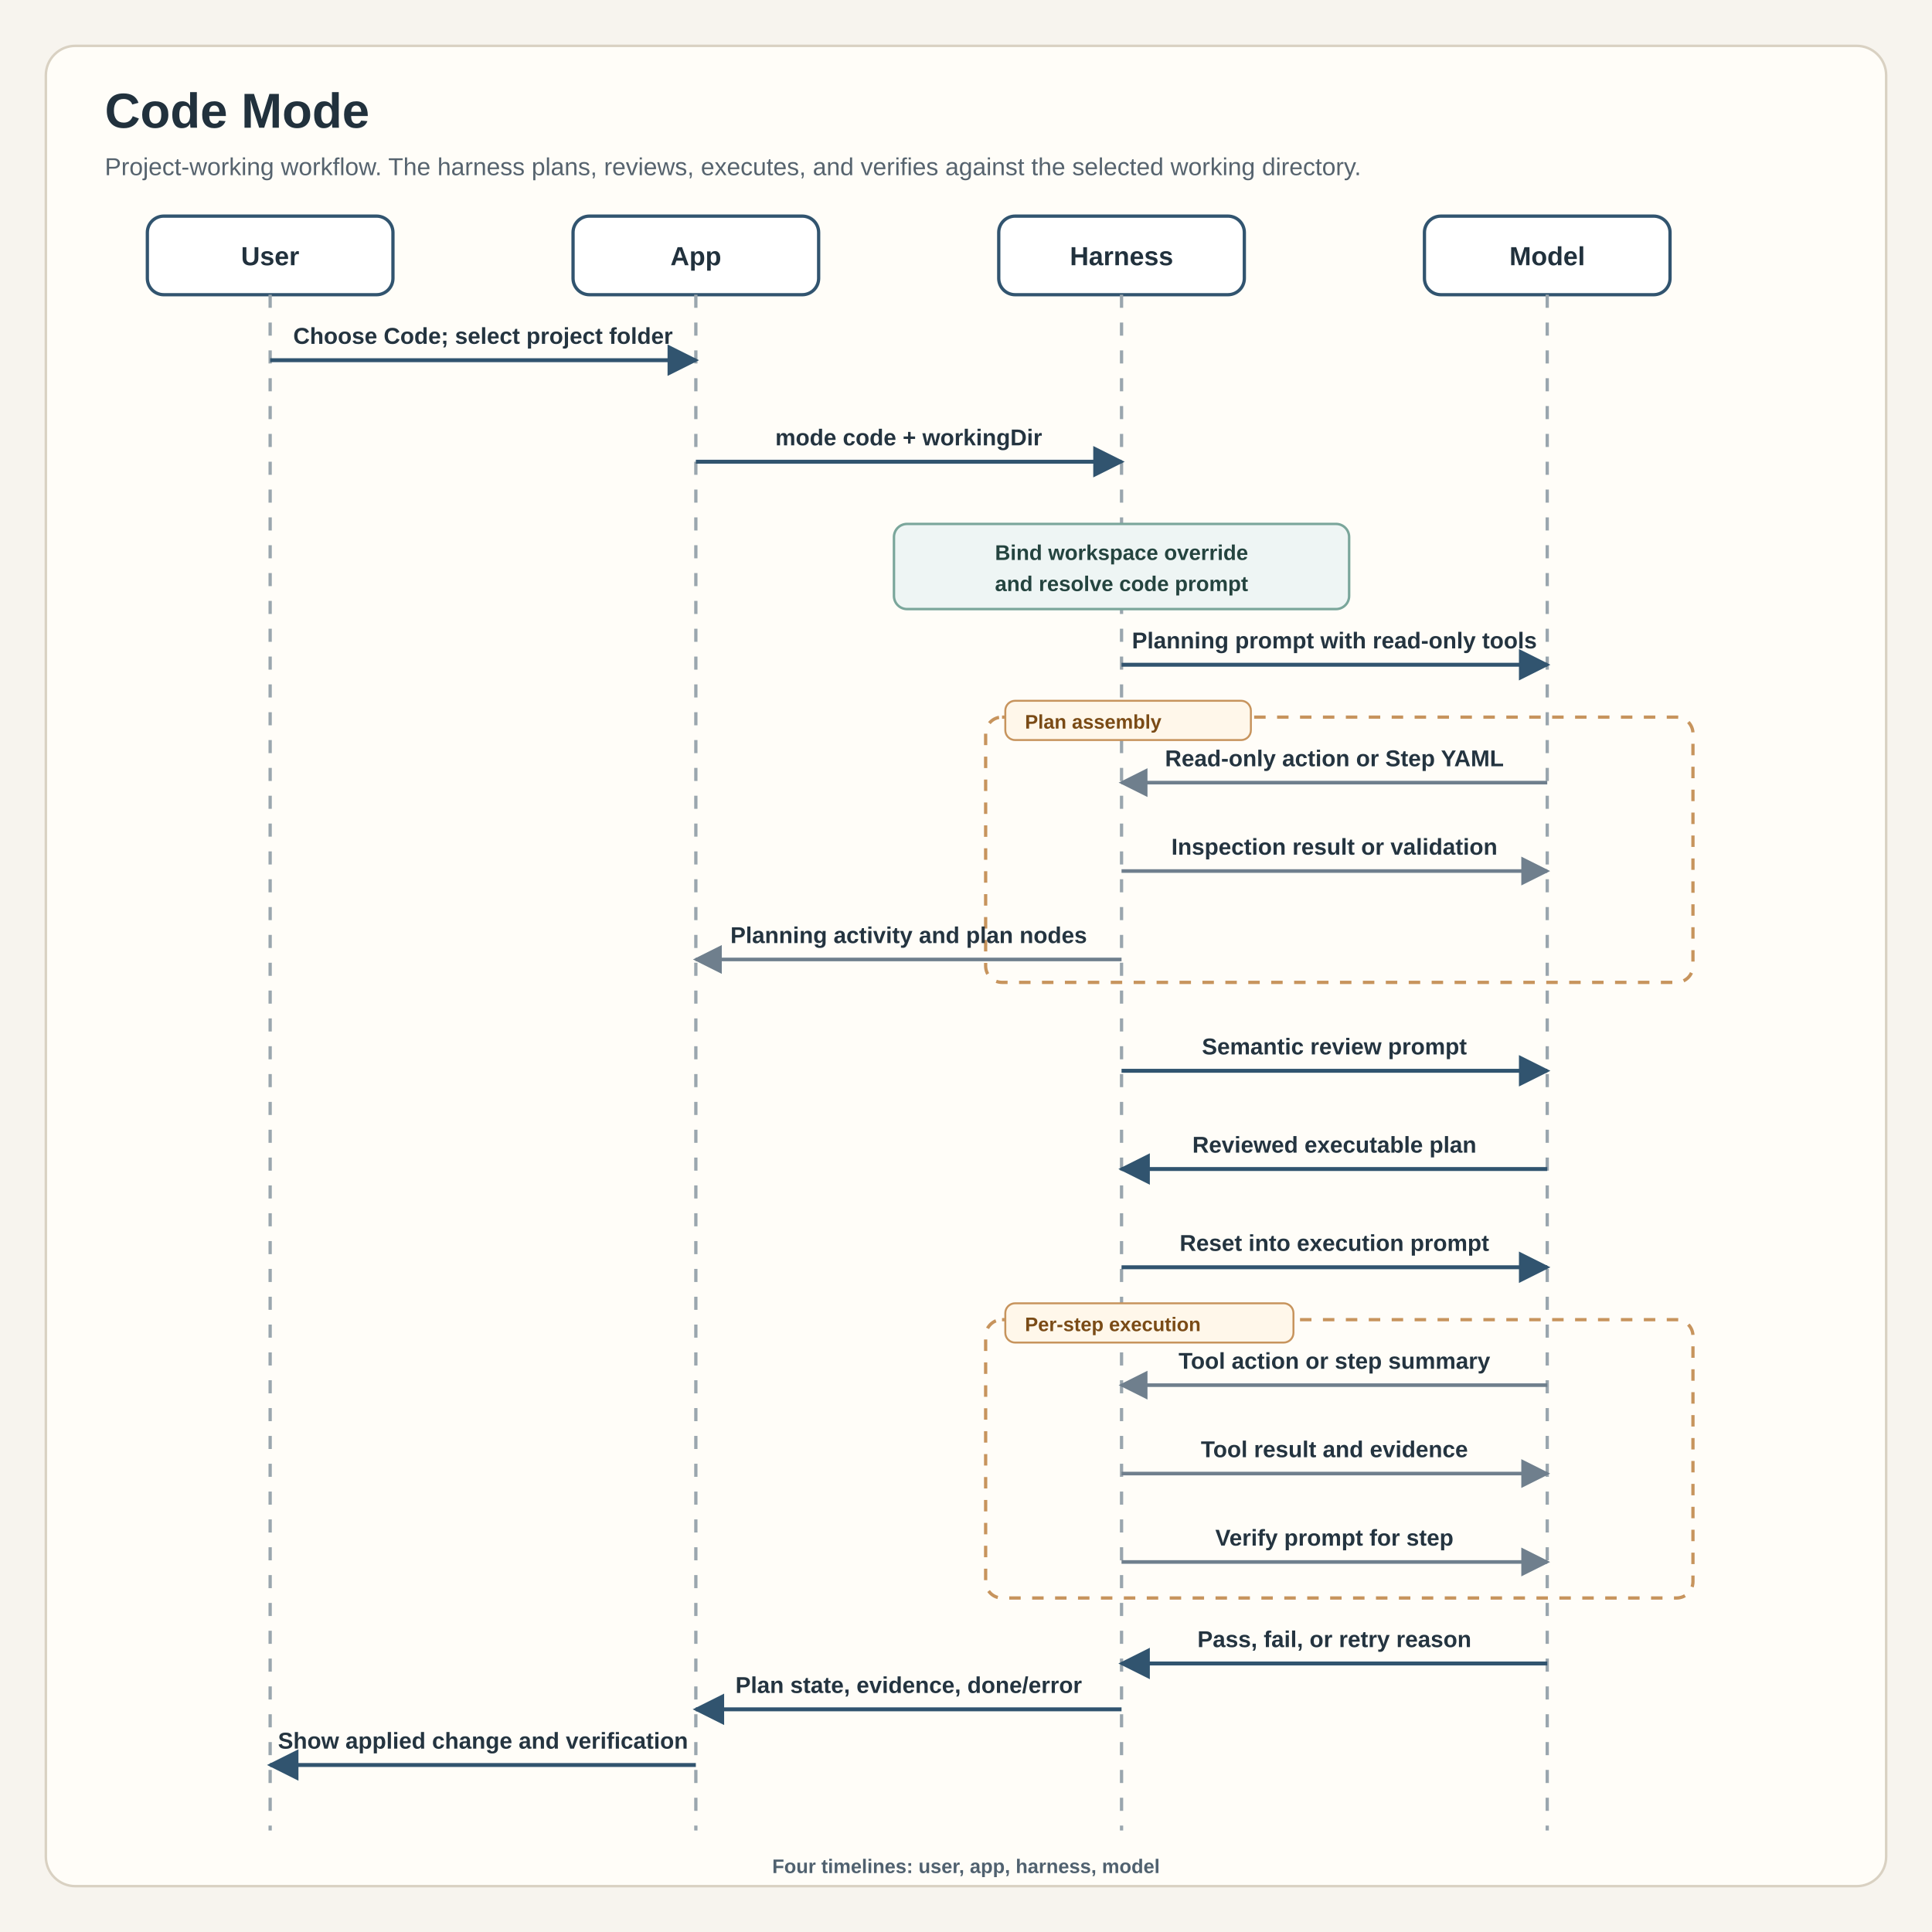
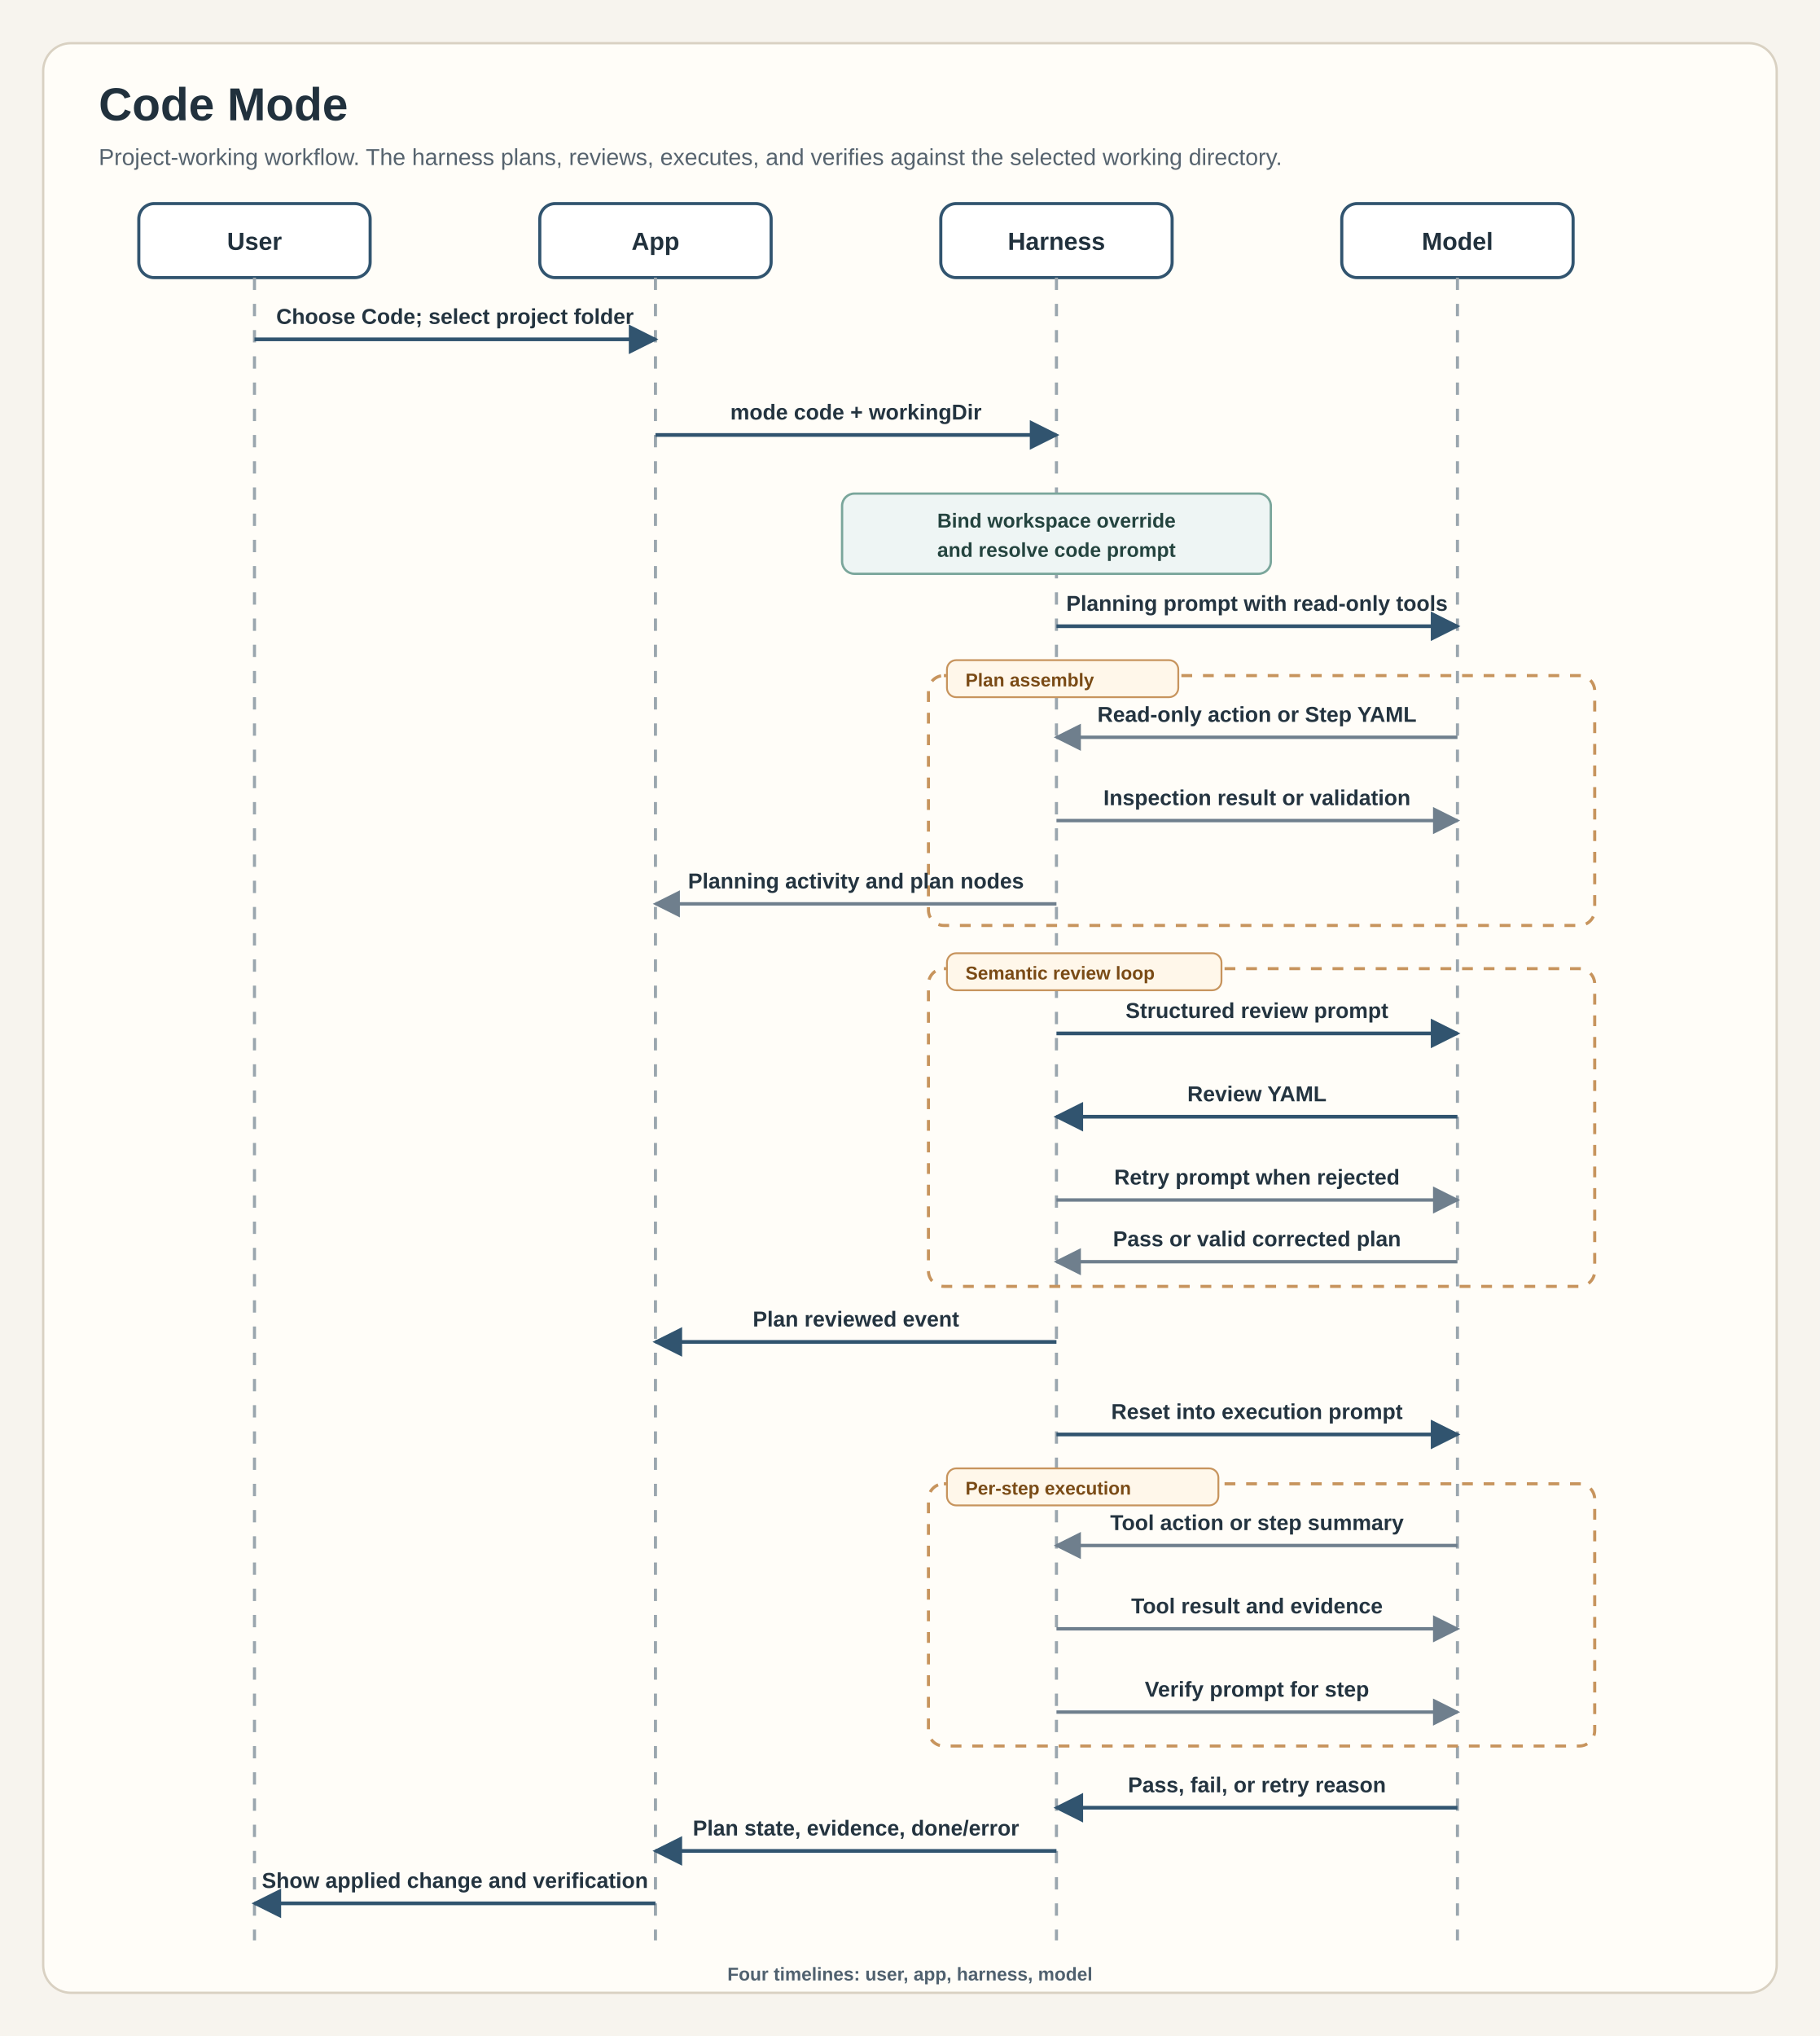
- <svg xmlns="http://www.w3.org/2000/svg" width="1180" height="1180" viewBox="0 0 1180 1180" role="img" aria-labelledby="title desc">
+ <svg xmlns="http://www.w3.org/2000/svg" width="1180" height="1320" viewBox="0 0 1180 1320" role="img" aria-labelledby="title desc">
  <defs>
    <marker id="arrow" viewBox="0 0 10 10" refX="9" refY="5" markerWidth="8" markerHeight="8" orient="auto-start-reverse">
      <path d="M 0 0 L 10 5 L 0 10 z" fill="#31546f" />
    </marker>
    <marker id="arrow-soft" viewBox="0 0 10 10" refX="9" refY="5" markerWidth="8" markerHeight="8" orient="auto-start-reverse">
      <path d="M 0 0 L 10 5 L 0 10 z" fill="#6f7f8d" />
    </marker>
    <style>
      .background { fill: #f7f4ee; }
      .panel { fill: #fffdf8; stroke: #d9d1c2; stroke-width: 1.5; }
      .title { fill: #21313d; font-family: Arial, Helvetica, sans-serif; font-size: 30px; font-weight: 700; }
      .subtitle { fill: #56636e; font-family: Arial, Helvetica, sans-serif; font-size: 15px; font-weight: 500; }
      .participant { fill: #ffffff; stroke: #31546f; stroke-width: 2; }
      .participant-text { fill: #21313d; font-family: Arial, Helvetica, sans-serif; font-size: 16px; font-weight: 700; text-anchor: middle; }
      .lifeline { stroke: #9aa6ae; stroke-width: 2; stroke-dasharray: 8 9; }
      .message { stroke: #31546f; stroke-width: 2.4; marker-end: url(#arrow); }
      .message-soft { stroke: #6f7f8d; stroke-width: 2.2; marker-end: url(#arrow-soft); }
      .label { fill: #243440; font-family: Arial, Helvetica, sans-serif; font-size: 14px; font-weight: 600; text-anchor: middle; }
      .small-label { fill: #50616f; font-family: Arial, Helvetica, sans-serif; font-size: 12px; font-weight: 600; text-anchor: middle; }
      .note { fill: #eef5f4; stroke: #7aa69b; stroke-width: 1.5; }
      .note-text { fill: #24443f; font-family: Arial, Helvetica, sans-serif; font-size: 13px; font-weight: 700; text-anchor: middle; }
      .loop { fill: none; stroke: #c7945d; stroke-width: 2; stroke-dasharray: 7 7; }
      .loop-label-bg { fill: #fff7ea; stroke: #c7945d; stroke-width: 1.2; }
      .loop-label { fill: #7a4b16; font-family: Arial, Helvetica, sans-serif; font-size: 12px; font-weight: 700; }
    </style>
  </defs>
-   <rect class="background" x="0" y="0" width="1180" height="1180" />
-   <rect class="panel" x="28" y="28" width="1124" height="1124" rx="18" />
+   <rect class="background" x="0" y="0" width="1180" height="1320" />
+   <rect class="panel" x="28" y="28" width="1124" height="1264" rx="18" />
  <text class="title" x="64" y="78">Code Mode</text>
  <text class="subtitle" x="64" y="107">Project-working workflow. The harness plans, reviews, executes, and verifies against the selected working directory.</text>
  <g>
    <rect class="participant" x="90" y="132" width="150" height="48" rx="10" />
    <text class="participant-text" x="165" y="162">User</text>
    <rect class="participant" x="350" y="132" width="150" height="48" rx="10" />
    <text class="participant-text" x="425" y="162">App</text>
    <rect class="participant" x="610" y="132" width="150" height="48" rx="10" />
    <text class="participant-text" x="685" y="162">Harness</text>
    <rect class="participant" x="870" y="132" width="150" height="48" rx="10" />
    <text class="participant-text" x="945" y="162">Model</text>
  </g>
-   <line class="lifeline" x1="165" y1="180" x2="165" y2="1118" />
-   <line class="lifeline" x1="425" y1="180" x2="425" y2="1118" />
-   <line class="lifeline" x1="685" y1="180" x2="685" y2="1118" />
-   <line class="lifeline" x1="945" y1="180" x2="945" y2="1118" />
+   <line class="lifeline" x1="165" y1="180" x2="165" y2="1258" />
+   <line class="lifeline" x1="425" y1="180" x2="425" y2="1258" />
+   <line class="lifeline" x1="685" y1="180" x2="685" y2="1258" />
+   <line class="lifeline" x1="945" y1="180" x2="945" y2="1258" />
  <line class="message" x1="165" y1="220" x2="425" y2="220" />
  <text class="label" x="295" y="210">Choose Code; select project folder</text>
  <line class="message" x1="425" y1="282" x2="685" y2="282" />
  <text class="label" x="555" y="272">mode code + workingDir</text>
  <rect class="note" x="546" y="320" width="278" height="52" rx="8" />
  <text class="note-text" x="685" y="342">Bind workspace override</text>
  <text class="note-text" x="685" y="361">and resolve code prompt</text>
  <line class="message" x1="685" y1="406" x2="945" y2="406" />
  <text class="label" x="815" y="396">Planning prompt with read-only tools</text>
  <rect class="loop" x="602" y="438" width="432" height="162" rx="10" />
  <rect class="loop-label-bg" x="614" y="428" width="150" height="24" rx="6" />
  <text class="loop-label" x="626" y="445">Plan assembly</text>
  <line class="message-soft" x1="945" y1="478" x2="685" y2="478" />
  <text class="label" x="815" y="468">Read-only action or Step YAML</text>
  <line class="message-soft" x1="685" y1="532" x2="945" y2="532" />
  <text class="label" x="815" y="522">Inspection result or validation</text>
  <line class="message-soft" x1="685" y1="586" x2="425" y2="586" />
  <text class="label" x="555" y="576">Planning activity and plan nodes</text>
-   <line class="message" x1="685" y1="654" x2="945" y2="654" />
-   <text class="label" x="815" y="644">Semantic review prompt</text>
-   <line class="message" x1="945" y1="714" x2="685" y2="714" />
-   <text class="label" x="815" y="704">Reviewed executable plan</text>
-   <line class="message" x1="685" y1="774" x2="945" y2="774" />
-   <text class="label" x="815" y="764">Reset into execution prompt</text>
-   <rect class="loop" x="602" y="806" width="432" height="170" rx="10" />
-   <rect class="loop-label-bg" x="614" y="796" width="176" height="24" rx="6" />
-   <text class="loop-label" x="626" y="813">Per-step execution</text>
-   <line class="message-soft" x1="945" y1="846" x2="685" y2="846" />
-   <text class="label" x="815" y="836">Tool action or step summary</text>
-   <line class="message-soft" x1="685" y1="900" x2="945" y2="900" />
-   <text class="label" x="815" y="890">Tool result and evidence</text>
-   <line class="message-soft" x1="685" y1="954" x2="945" y2="954" />
-   <text class="label" x="815" y="944">Verify prompt for step</text>
-   <line class="message" x1="945" y1="1016" x2="685" y2="1016" />
-   <text class="label" x="815" y="1006">Pass, fail, or retry reason</text>
-   <line class="message" x1="685" y1="1044" x2="425" y2="1044" />
-   <text class="label" x="555" y="1034">Plan state, evidence, done/error</text>
-   <line class="message" x1="425" y1="1078" x2="165" y2="1078" />
-   <text class="label" x="295" y="1068">Show applied change and verification</text>
-   <text class="small-label" x="590" y="1144">Four timelines: user, app, harness, model</text>
+   <rect class="loop" x="602" y="628" width="432" height="206" rx="10" />
+   <rect class="loop-label-bg" x="614" y="618" width="178" height="24" rx="6" />
+   <text class="loop-label" x="626" y="635">Semantic review loop</text>
+   <line class="message" x1="685" y1="670" x2="945" y2="670" />
+   <text class="label" x="815" y="660">Structured review prompt</text>
+   <line class="message" x1="945" y1="724" x2="685" y2="724" />
+   <text class="label" x="815" y="714">Review YAML</text>
+   <line class="message-soft" x1="685" y1="778" x2="945" y2="778" />
+   <text class="label" x="815" y="768">Retry prompt when rejected</text>
+   <line class="message-soft" x1="945" y1="818" x2="685" y2="818" />
+   <text class="label" x="815" y="808">Pass or valid corrected plan</text>
+   <line class="message" x1="685" y1="870" x2="425" y2="870" />
+   <text class="label" x="555" y="860">Plan reviewed event</text>
+   <line class="message" x1="685" y1="930" x2="945" y2="930" />
+   <text class="label" x="815" y="920">Reset into execution prompt</text>
+   <rect class="loop" x="602" y="962" width="432" height="170" rx="10" />
+   <rect class="loop-label-bg" x="614" y="952" width="176" height="24" rx="6" />
+   <text class="loop-label" x="626" y="969">Per-step execution</text>
+   <line class="message-soft" x1="945" y1="1002" x2="685" y2="1002" />
+   <text class="label" x="815" y="992">Tool action or step summary</text>
+   <line class="message-soft" x1="685" y1="1056" x2="945" y2="1056" />
+   <text class="label" x="815" y="1046">Tool result and evidence</text>
+   <line class="message-soft" x1="685" y1="1110" x2="945" y2="1110" />
+   <text class="label" x="815" y="1100">Verify prompt for step</text>
+   <line class="message" x1="945" y1="1172" x2="685" y2="1172" />
+   <text class="label" x="815" y="1162">Pass, fail, or retry reason</text>
+   <line class="message" x1="685" y1="1200" x2="425" y2="1200" />
+   <text class="label" x="555" y="1190">Plan state, evidence, done/error</text>
+   <line class="message" x1="425" y1="1234" x2="165" y2="1234" />
+   <text class="label" x="295" y="1224">Show applied change and verification</text>
+   <text class="small-label" x="590" y="1284">Four timelines: user, app, harness, model</text>
</svg>
